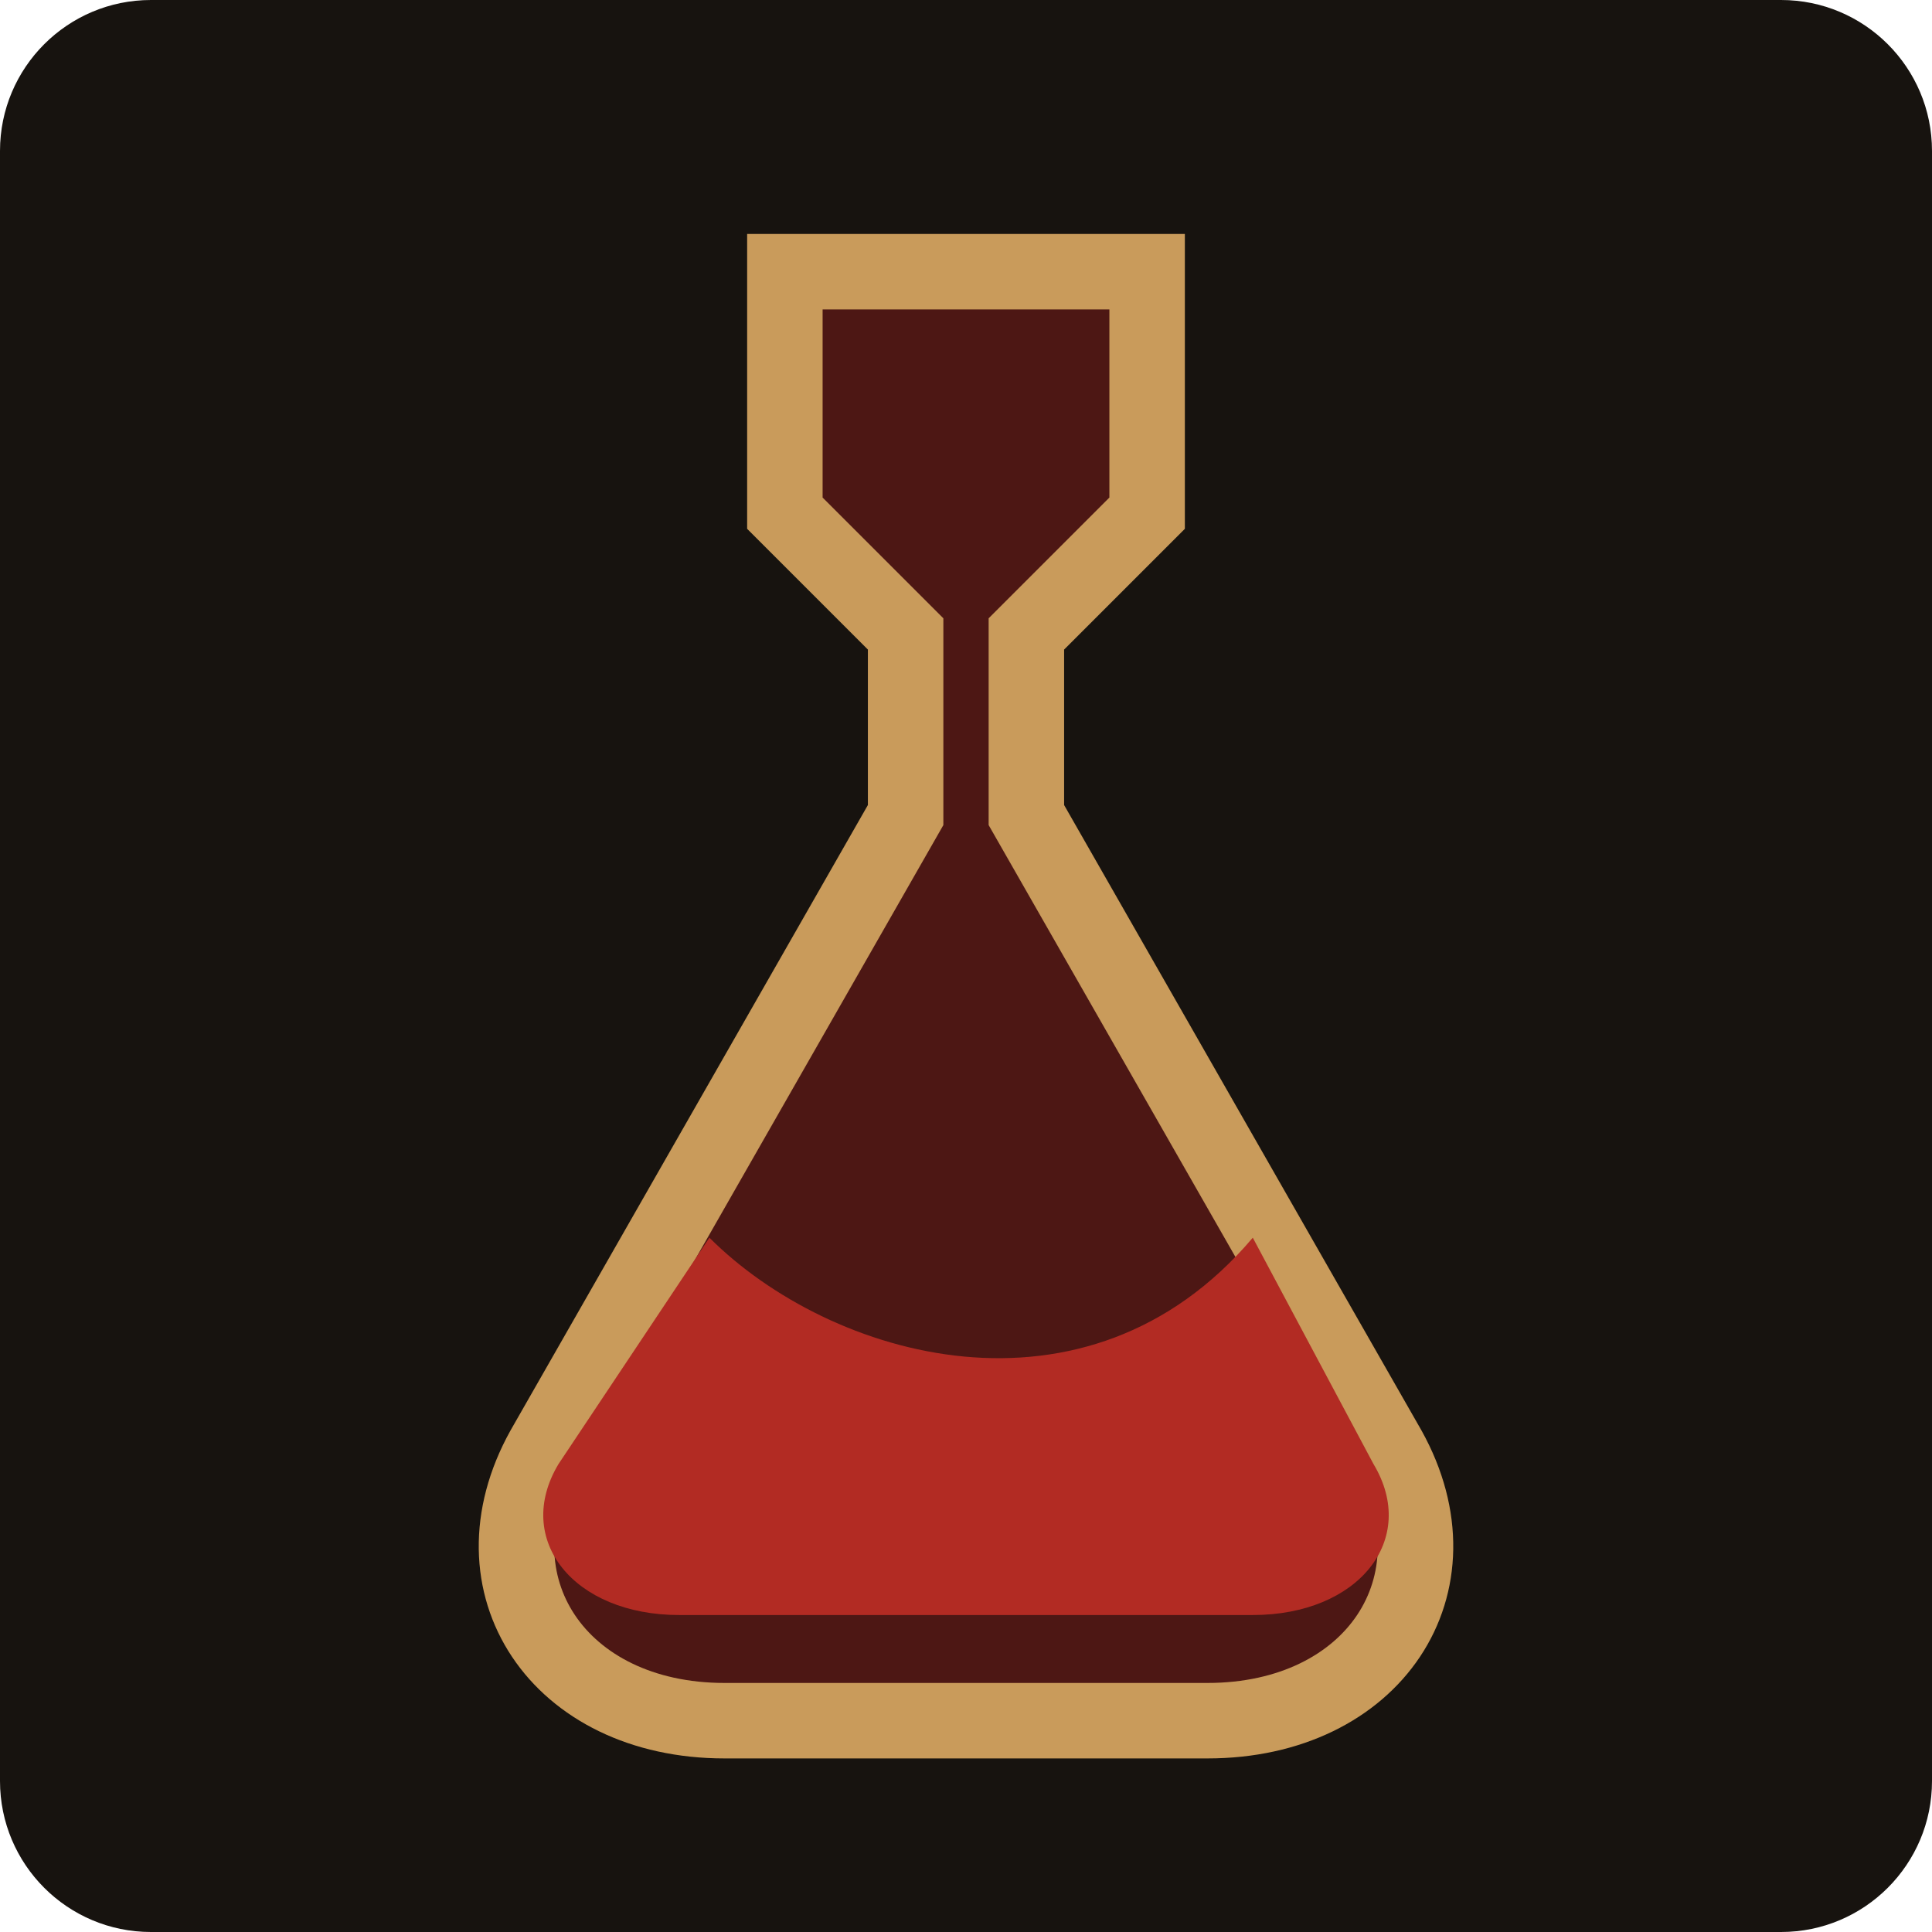
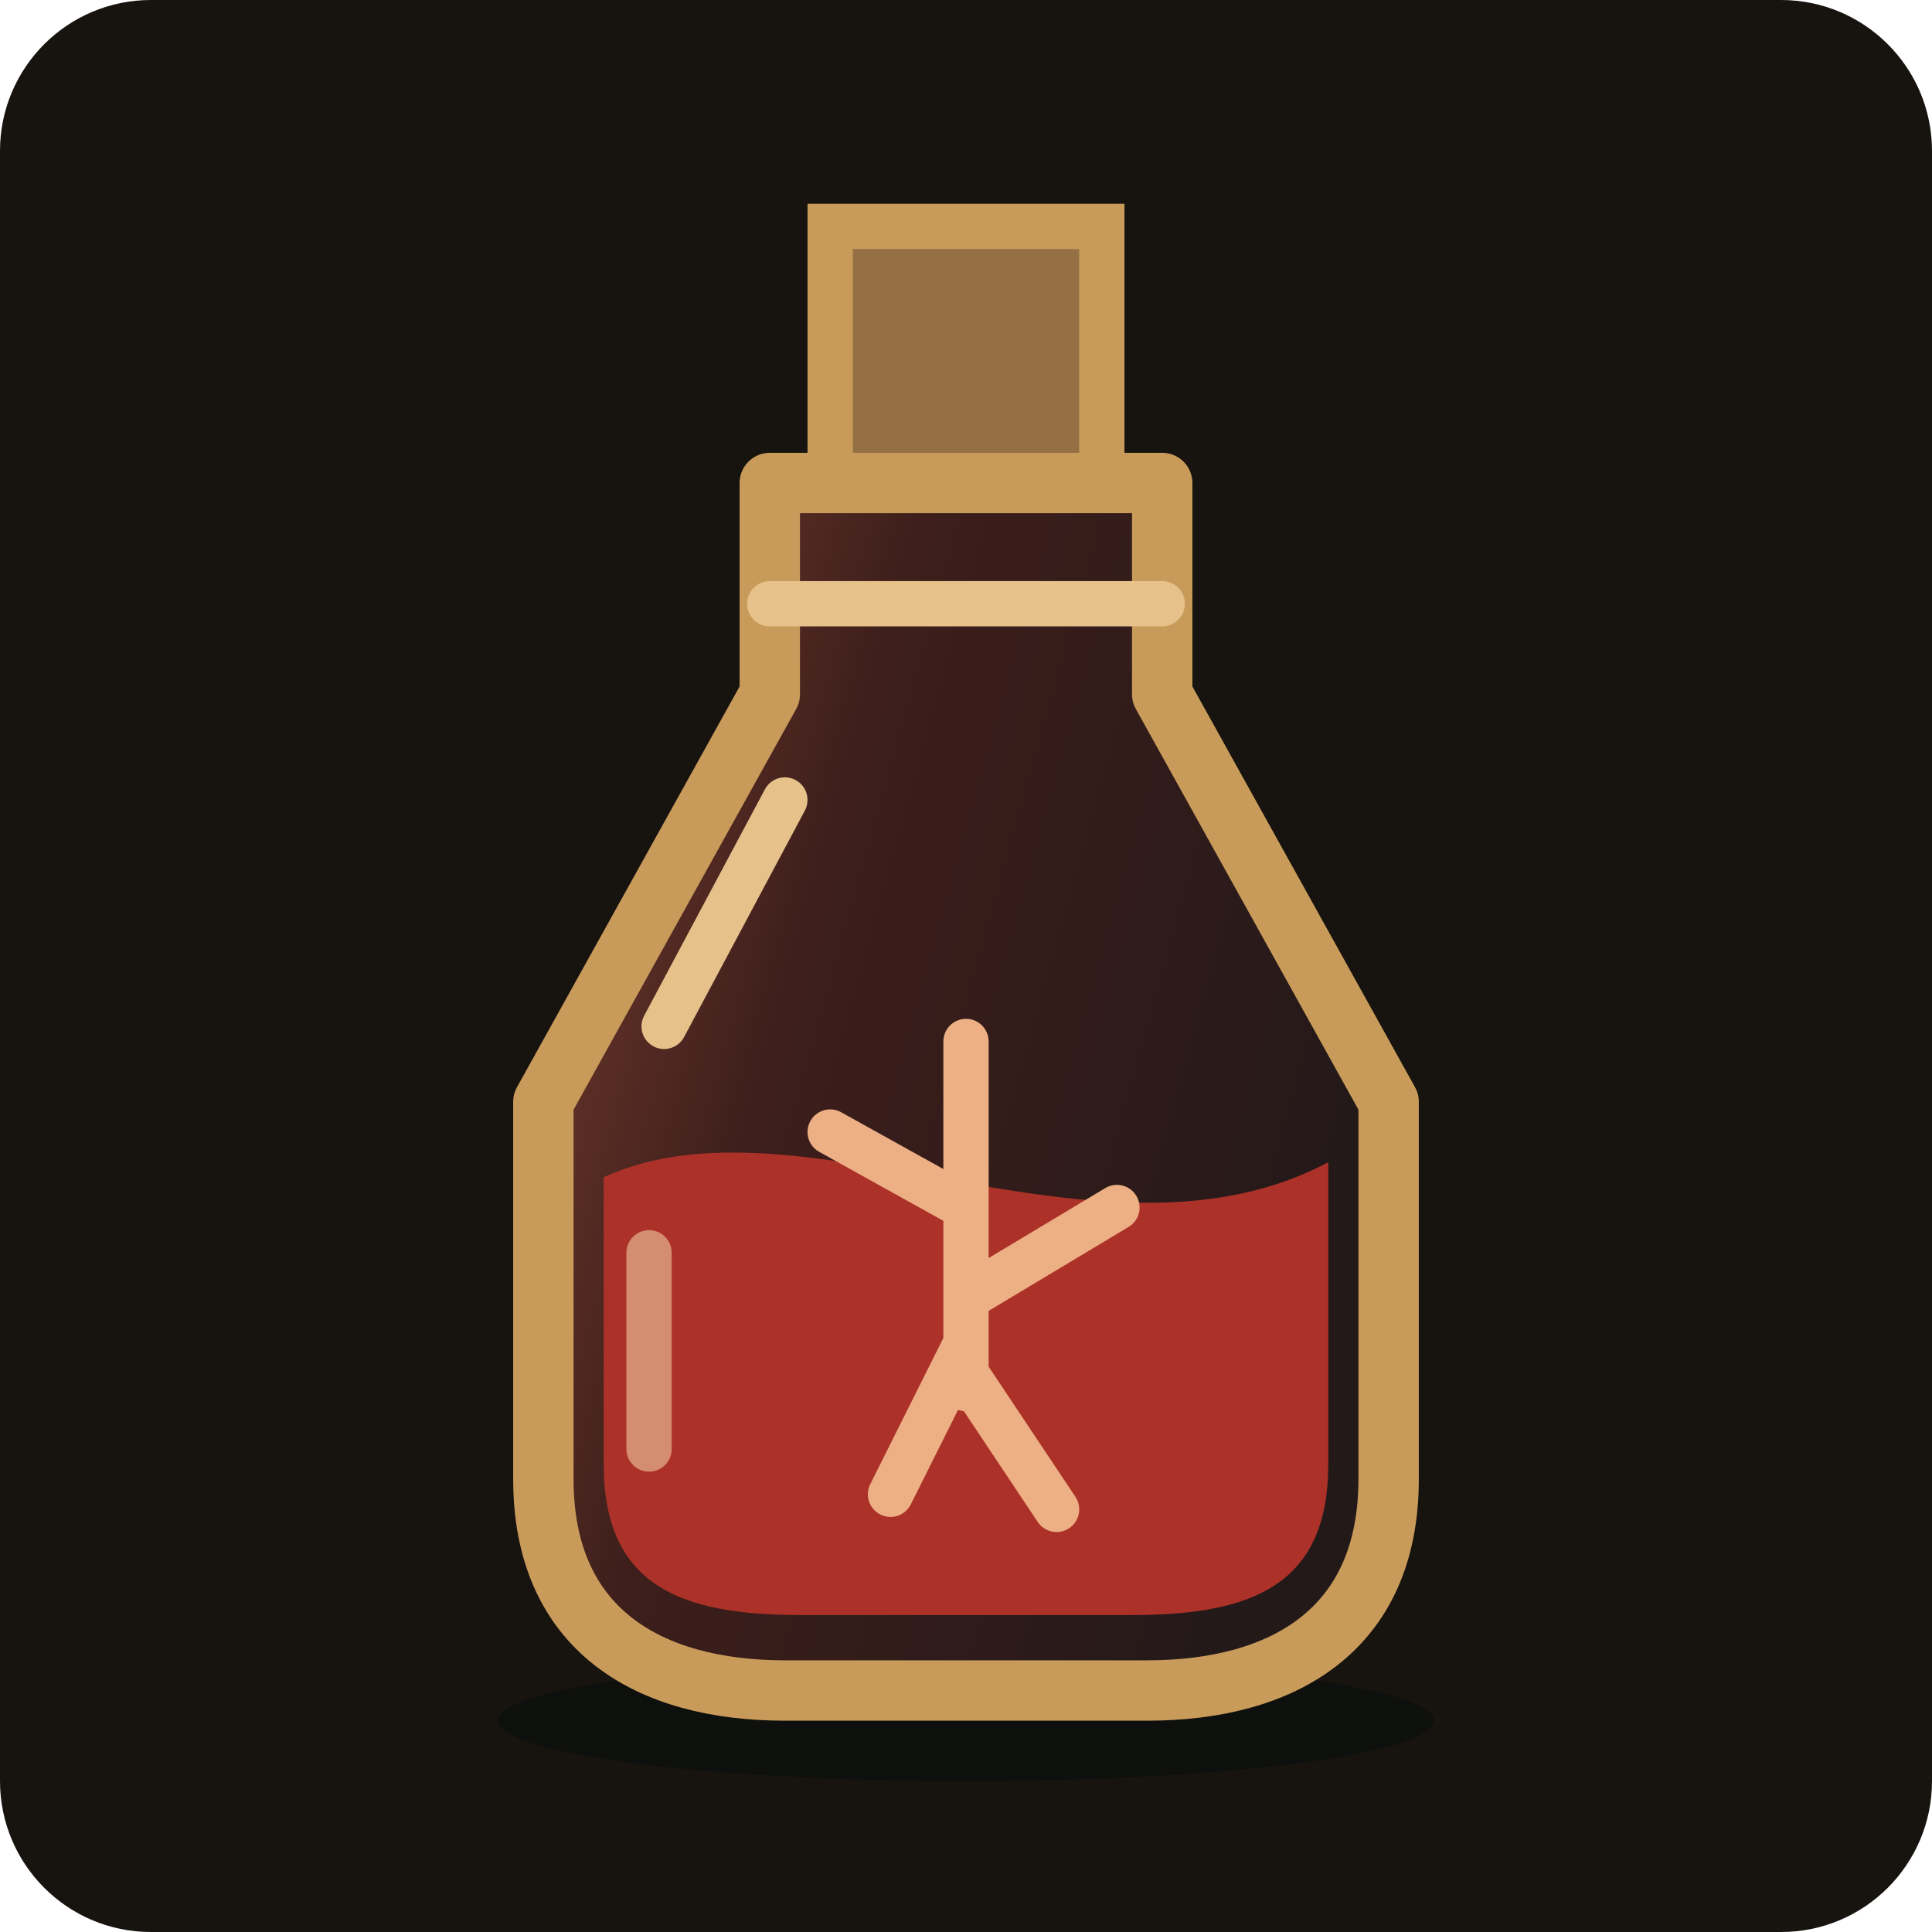
<svg xmlns="http://www.w3.org/2000/svg" width="128" height="128" viewBox="0 0 128 128">
  <rect width="128" height="128" rx="10" fill="#17130f" />
-   <path d="M52 18h24v16l-8 8v12l24 42c5 9-1 18-12 18H48c-11 0-17-9-12-18l24-42V42l-8-8Z" fill="#4d1714" stroke="#c99b5b" stroke-width="5" />
-   <path d="M47 82c8 8 25 13 36 0l8 15c3 5-1 10-8 10H45c-7 0-11-5-8-10Z" fill="#b22b23" />
+   <defs>
+     <linearGradient id="glass" x2="1" y2=".4">
+       <stop stop-color="#7b4030" />
+       <stop offset=".4" stop-color="#3d1e1b" />
+       <stop offset="1" stop-color="#241919" />
+     </linearGradient>
+   </defs>
+   <ellipse cx="64" cy="114" rx="31" ry="4" fill="#0e100e" />
+   <path d="M55 15h18v20H55Z" fill="#957044" stroke="#c99b5b" stroke-width="3" />
+   <path d="M51 32h26v14l15 27v25c0 10-7 14-16 14H52c-9 0-16-4-16-14V73l15-27Z" fill="url(#glass)" stroke="#c99b5b" stroke-width="4" stroke-linejoin="round" />
+   <path d="M40 78c13-6 33 7 48-1v20c0 8-5 10-13 10H53c-8 0-13-2-13-10Z" fill="#ac3229" />
+   <path d="M51 40h26M44 68l8-15" fill="none" stroke="#e6c18a" stroke-width="3" stroke-linecap="round" />
+   <path d="M64 69v23m0-12-9-5m9 11 10-6m-10 9-5 10m5-8 6 9" fill="none" stroke="#edb085" stroke-width="3" stroke-linecap="round" />
+   <path d="M43 83v13" stroke="#f0c9a1" stroke-width="3" stroke-linecap="round" opacity=".6" />
</svg>
